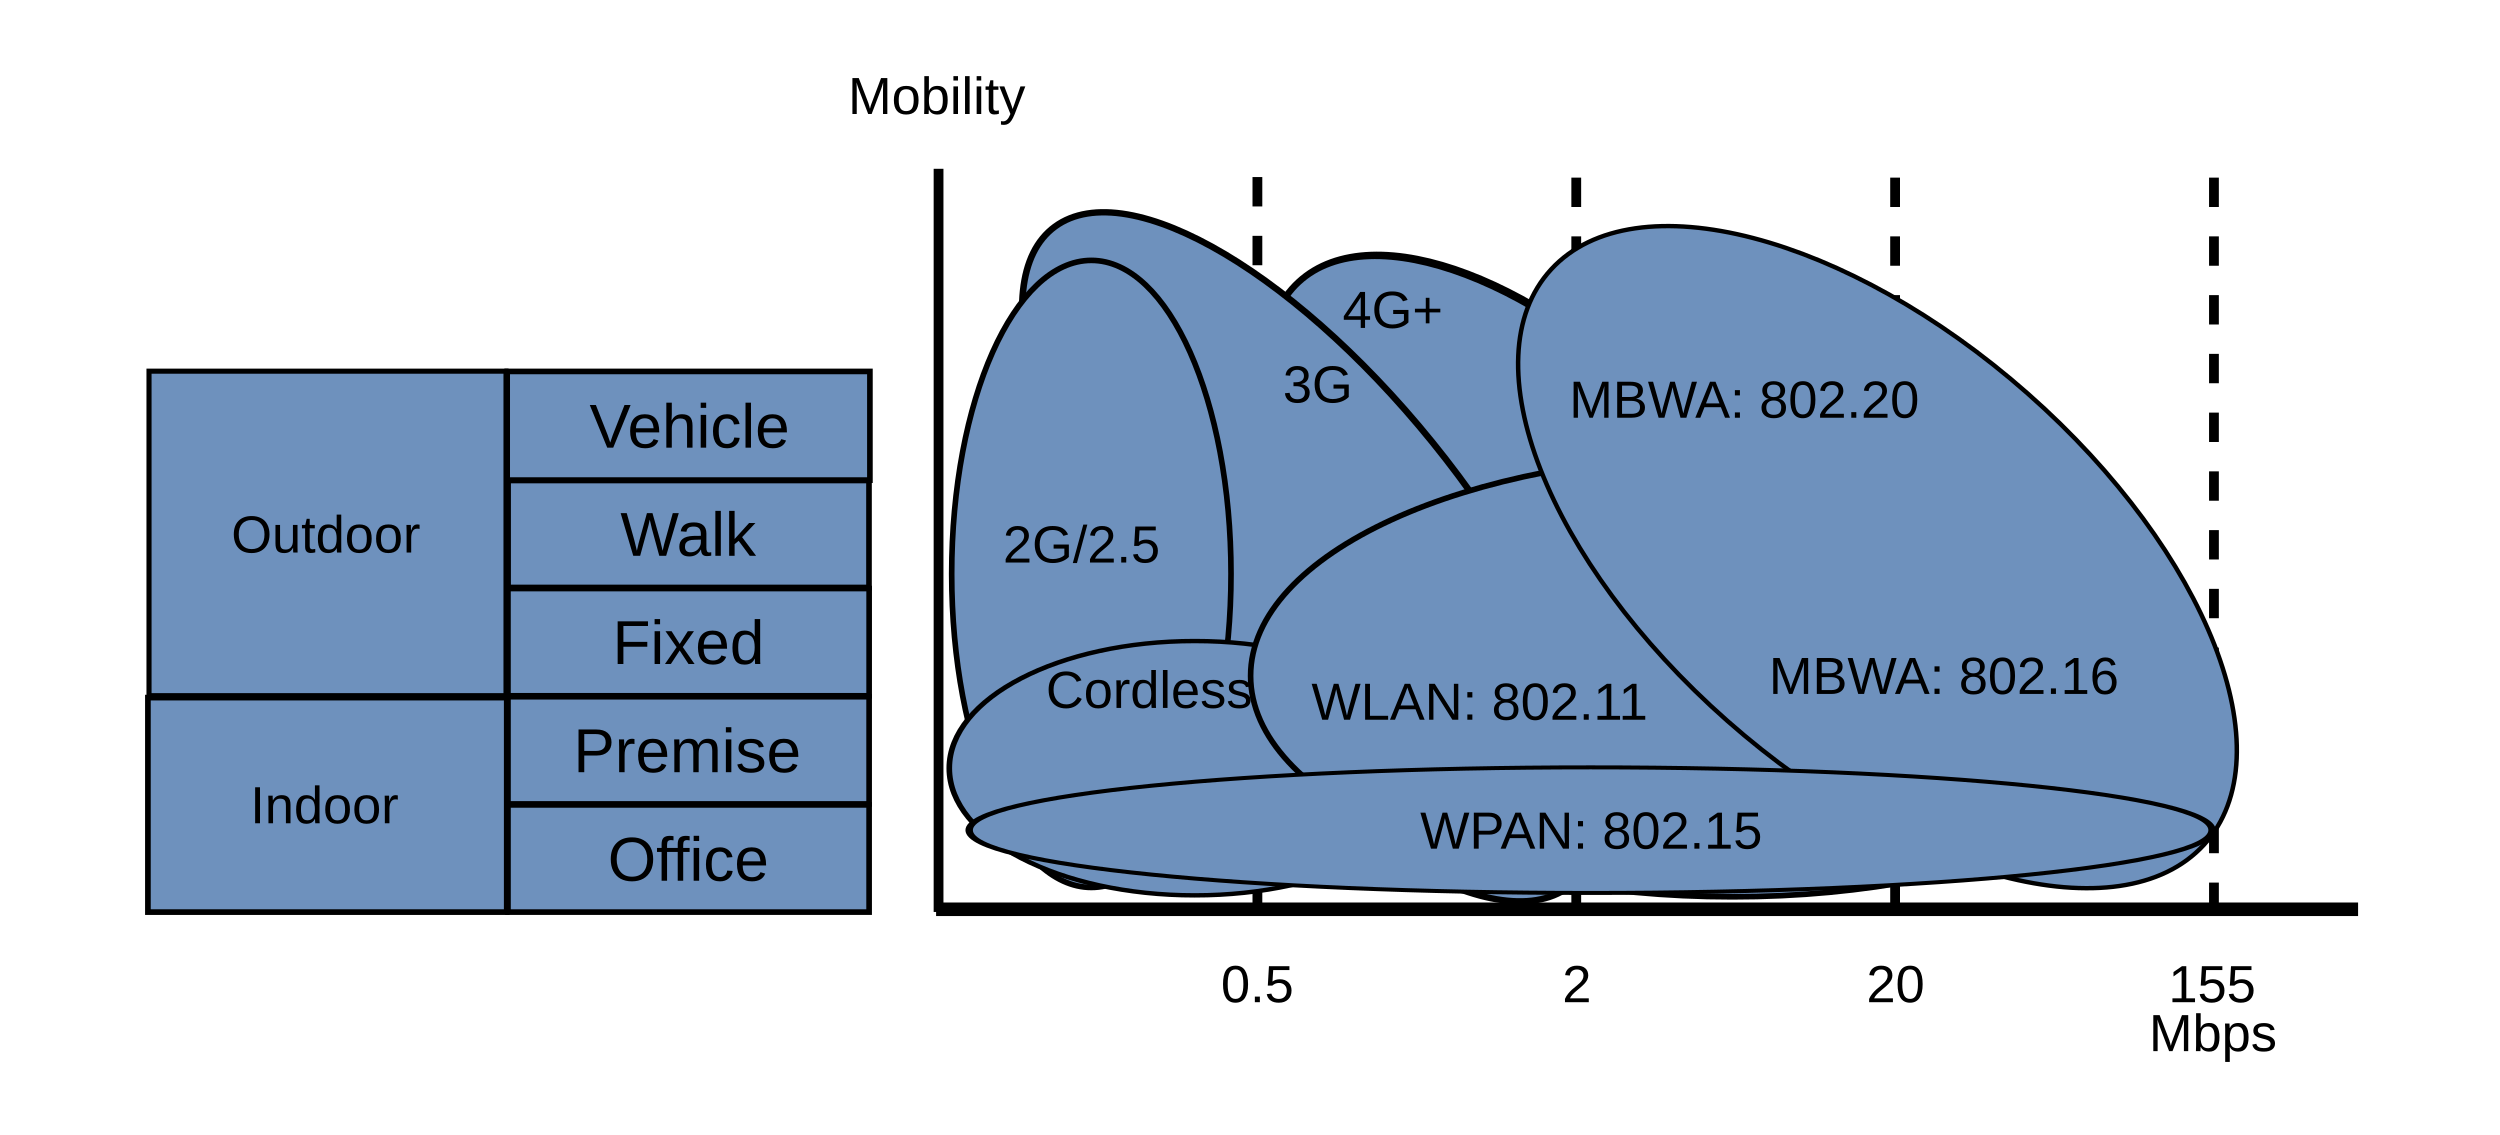
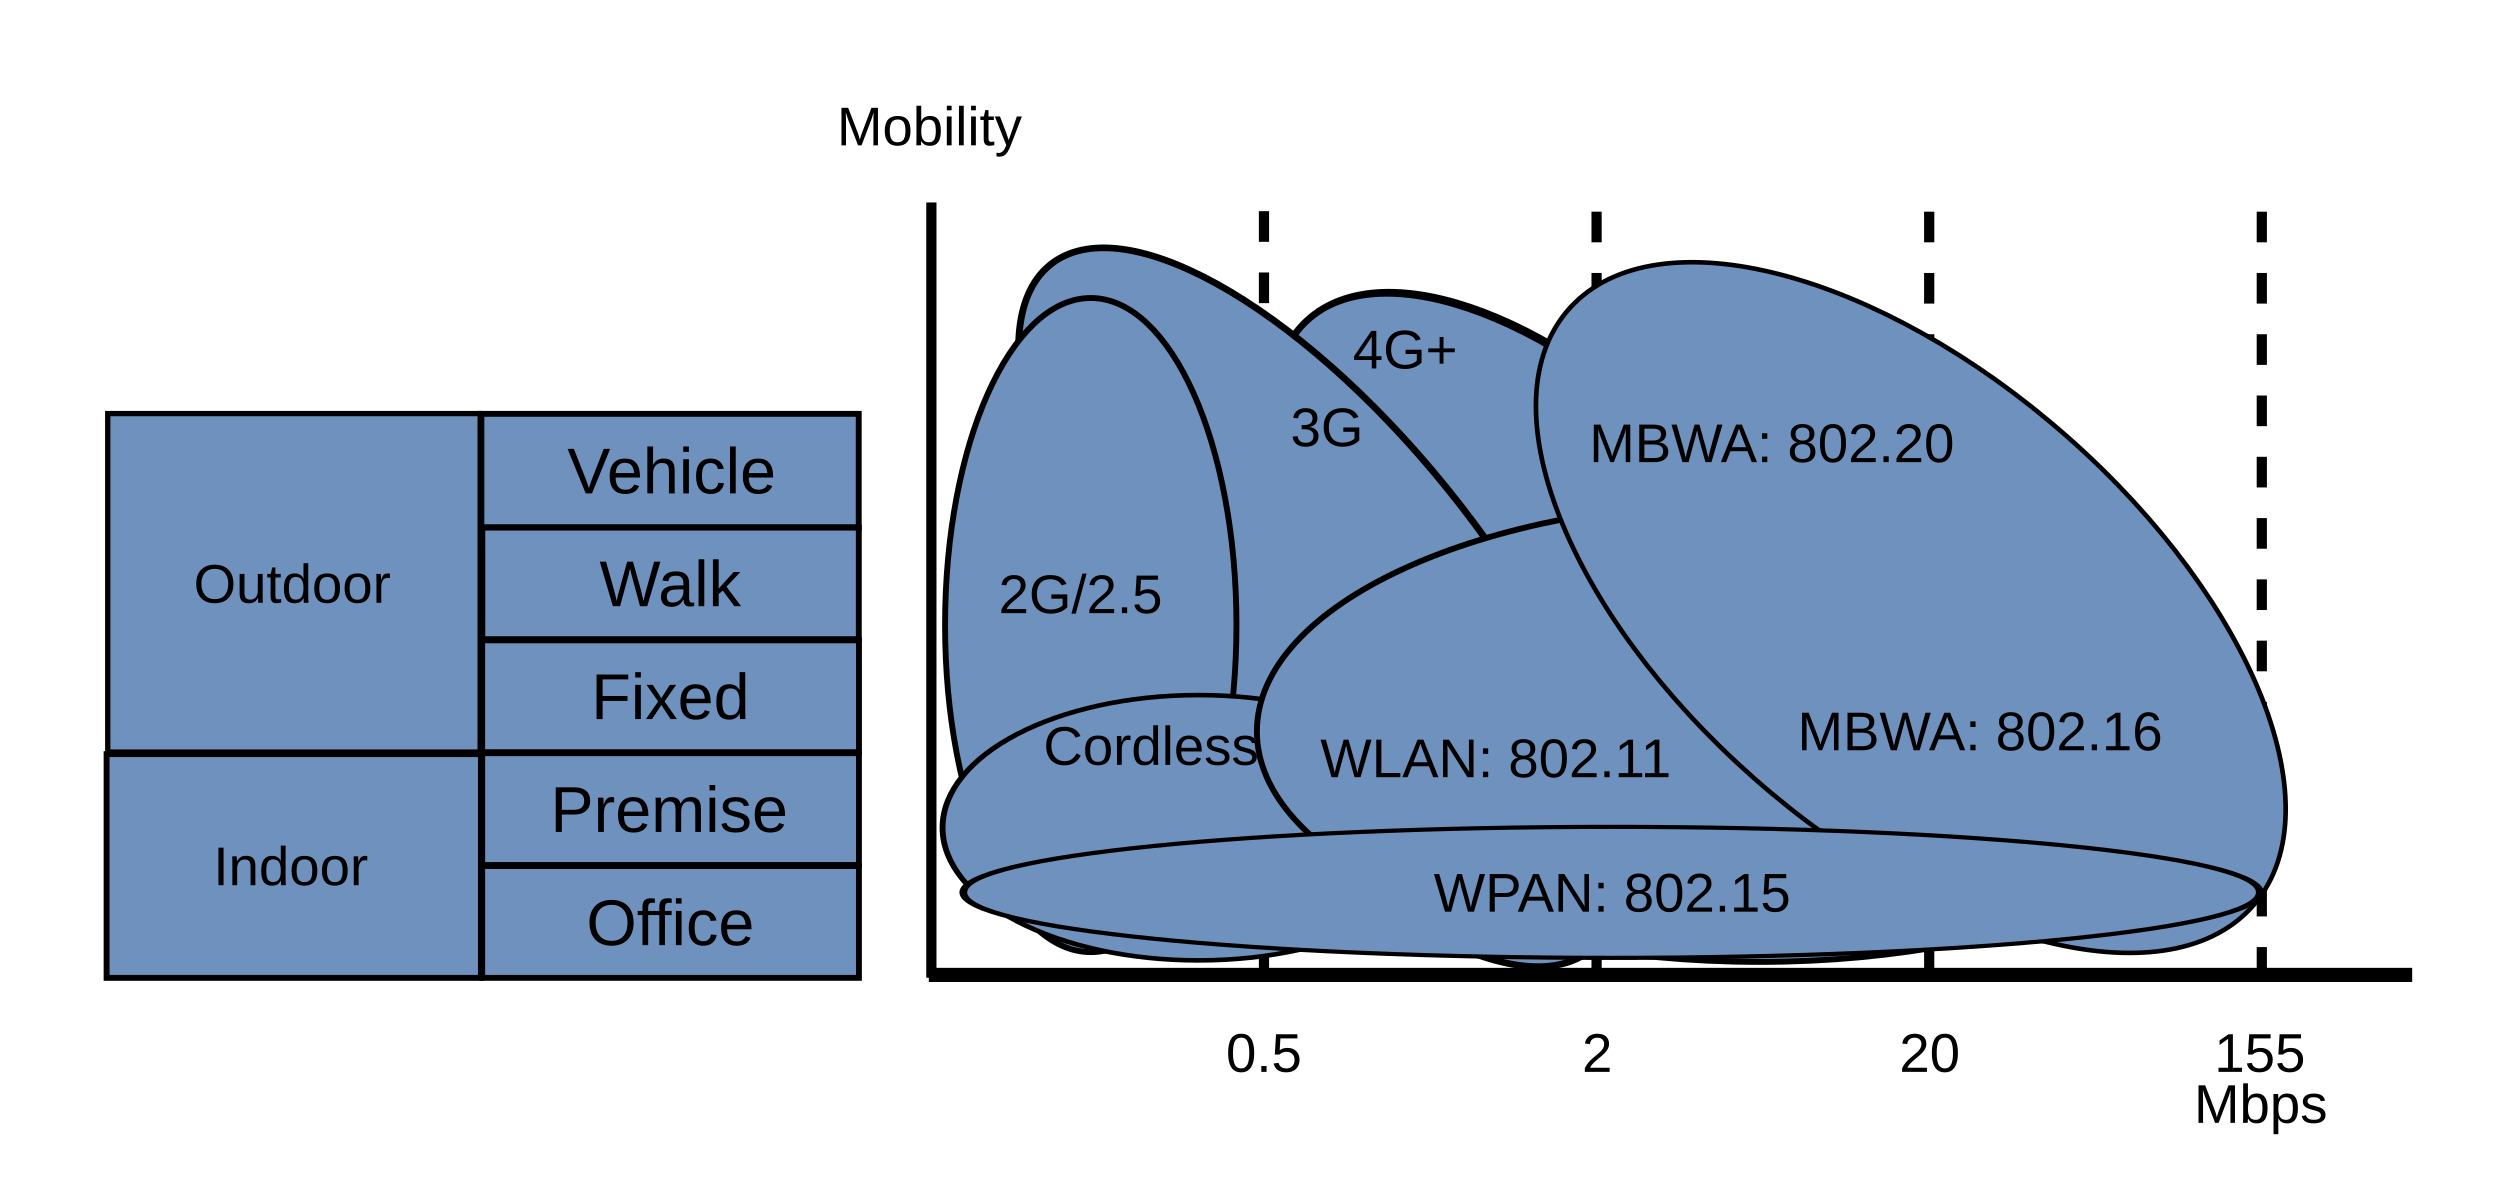
- <svg xmlns="http://www.w3.org/2000/svg" width="443" height="201" id="svg3950" version="1.1">
-   <defs id="defs3952" />
-   <g id="layer1" transform="translate(0,-851.3619)">
-     <path id="path4704" d="m 392.312,1012.962 0,-131.689" style="fill:none;stroke:#000000;stroke-width:1.735;stroke-linecap:butt;stroke-linejoin:miter;stroke-miterlimit:4;stroke-opacity:1;stroke-dasharray:5.205, 5.205;stroke-dashoffset:0" />
-     <path style="fill:none;stroke:#000000;stroke-width:1.735;stroke-linecap:butt;stroke-linejoin:miter;stroke-miterlimit:4;stroke-opacity:1;stroke-dasharray:5.205, 5.205;stroke-dashoffset:0" d="m 335.812,1012.962 0,-131.689" id="path4702" />
-     <path id="path4700" d="m 279.312,1012.962 0,-131.689" style="fill:none;stroke:#000000;stroke-width:1.735;stroke-linecap:butt;stroke-linejoin:miter;stroke-miterlimit:4;stroke-opacity:1;stroke-dasharray:5.205, 5.205;stroke-dashoffset:0" />
-     <path style="fill:none;stroke:#000000;stroke-width:1.736;stroke-linecap:butt;stroke-linejoin:miter;stroke-miterlimit:4;stroke-opacity:1;stroke-dasharray:5.209, 5.209;stroke-dashoffset:0" d="m 222.812,1012.961 0,-131.877" id="path4685" />
-     <rect style="color:#000000;fill:#6e91bd;fill-opacity:1;fill-rule:nonzero;stroke:#000000;stroke-width:1;stroke-miterlimit:4;stroke-dasharray:none;marker:none;visibility:visible;display:inline;overflow:visible;enable-background:accumulate" id="rect3960" width="64.275" height="19.275" x="89.873" y="917.179" />
-     <text xml:space="preserve" style="font-size:11px;font-style:normal;font-variant:normal;font-weight:normal;font-stretch:normal;text-align:start;line-height:125%;writing-mode:lr-tb;text-anchor:start;fill:#000000;fill-opacity:1;stroke:none;font-family:Arial;-inkscape-font-specification:Bitstream Vera Sans" x="104.46" y="930.689" id="text3962">
-       <tspan id="tspan3964" x="104.46" y="930.689">Vehicle</tspan>
+ <svg xmlns="http://www.w3.org/2000/svg" width="620.079" height="294.094" id="svg3950" version="1.1">
+   <defs id="defs3952">
+     </defs>
+   <g id="layer1" transform="translate(0,-758.2672)">
+     <path id="path4704" d="m 560.999,1000.769 0,-192.284" style="fill:none;stroke:#000000;stroke-width:2.533;stroke-linecap:butt;stroke-linejoin:miter;stroke-miterlimit:4;stroke-opacity:1;stroke-dasharray:7.6, 7.6;stroke-dashoffset:0" />
+     <path style="fill:none;stroke:#000000;stroke-width:2.533;stroke-linecap:butt;stroke-linejoin:miter;stroke-miterlimit:4;stroke-opacity:1;stroke-dasharray:7.6, 7.6;stroke-dashoffset:0" d="m 478.501,1000.769 0,-192.284" id="path4702" />
+     <path id="path4700" d="m 396.004,1000.769 0,-192.284" style="fill:none;stroke:#000000;stroke-width:2.533;stroke-linecap:butt;stroke-linejoin:miter;stroke-miterlimit:4;stroke-opacity:1;stroke-dasharray:7.6, 7.6;stroke-dashoffset:0" />
+     <path style="fill:none;stroke:#000000;stroke-width:2.535;stroke-linecap:butt;stroke-linejoin:miter;stroke-miterlimit:4;stroke-opacity:1;stroke-dasharray:7.605, 7.605;stroke-dashoffset:0" d="m 313.506,1000.767 0,-192.557" id="path4685" />
+     <rect style="color:#000000;fill:#6e91bd;fill-opacity:1;fill-rule:nonzero;stroke:#000000;stroke-width:1.458;stroke-miterlimit:4;stroke-dasharray:none;marker:none;visibility:visible;display:inline;overflow:visible;enable-background:accumulate" id="rect3960" width="93.596" height="28.146" x="119.397" y="860.912" />
+     <text xml:space="preserve" style="font-size:16.061px;font-style:normal;font-variant:normal;font-weight:normal;font-stretch:normal;text-align:start;line-height:125%;writing-mode:lr-tb;text-anchor:start;fill:#000000;fill-opacity:1;stroke:none;font-family:Arial;-inkscape-font-specification:Bitstream Vera Sans" x="140.697" y="880.639" id="text3962">
+       <tspan id="tspan3964" x="140.697" y="880.639">Vehicle</tspan>
    </text>
-     <rect style="color:#000000;fill:#6e91bd;fill-opacity:1;fill-rule:nonzero;stroke:#000000;stroke-width:1;stroke-linecap:butt;stroke-linejoin:miter;stroke-miterlimit:4;stroke-opacity:1;stroke-dasharray:none;stroke-dashoffset:0;marker:none;visibility:visible;display:inline;overflow:visible;enable-background:accumulate" id="rect3974" width="63.952" height="18.952" x="90.034" y="936.508" />
-     <rect style="color:#000000;fill:#6e91bd;fill-opacity:1;fill-rule:nonzero;stroke:#000000;stroke-width:0.998;stroke-linecap:butt;stroke-linejoin:miter;stroke-miterlimit:4;stroke-opacity:1;stroke-dasharray:none;stroke-dashoffset:0;marker:none;visibility:visible;display:inline;overflow:visible;enable-background:accumulate" id="rect3976" width="64.002" height="19.002" x="90.009" y="955.652" />
-     <rect style="color:#000000;fill:#6e91bd;fill-opacity:1;fill-rule:nonzero;stroke:#000000;stroke-width:1;stroke-linecap:butt;stroke-linejoin:miter;stroke-miterlimit:4;stroke-opacity:1;stroke-dasharray:none;stroke-dashoffset:0;marker:none;visibility:visible;display:inline;overflow:visible;enable-background:accumulate" id="rect3978" width="63.995" height="18.995" x="90.013" y="974.823" />
-     <rect style="color:#000000;fill:#6e91bd;fill-opacity:1;fill-rule:nonzero;stroke:#000000;stroke-width:1;stroke-linecap:butt;stroke-linejoin:miter;stroke-miterlimit:4;stroke-opacity:1;stroke-dasharray:none;stroke-dashoffset:0;marker:none;visibility:visible;display:inline;overflow:visible;enable-background:accumulate" id="rect3980" width="63.994" height="18.994" x="90.013" y="993.992" />
-     <text xml:space="preserve" style="font-size:11px;font-style:normal;font-variant:normal;font-weight:normal;font-stretch:normal;text-align:start;line-height:125%;writing-mode:lr-tb;text-anchor:start;fill:#000000;fill-opacity:1;stroke:none;font-family:Arial;-inkscape-font-specification:Arial" x="101.611" y="988.193" id="text3982">
-       <tspan id="tspan3984" x="101.611" y="988.193">Premise</tspan>
+     <rect style="color:#000000;fill:#6e91bd;fill-opacity:1;fill-rule:nonzero;stroke:#000000;stroke-width:1.46;stroke-linecap:butt;stroke-linejoin:miter;stroke-miterlimit:4;stroke-opacity:1;stroke-dasharray:none;stroke-dashoffset:0;marker:none;visibility:visible;display:inline;overflow:visible;enable-background:accumulate" id="rect3974" width="93.379" height="27.673" x="119.633" y="889.136" />
+     <rect style="color:#000000;fill:#6e91bd;fill-opacity:1;fill-rule:nonzero;stroke:#000000;stroke-width:1.457;stroke-linecap:butt;stroke-linejoin:miter;stroke-miterlimit:4;stroke-opacity:1;stroke-dasharray:none;stroke-dashoffset:0;marker:none;visibility:visible;display:inline;overflow:visible;enable-background:accumulate" id="rect3976" width="93.452" height="27.746" x="119.597" y="917.088" />
+     <rect style="color:#000000;fill:#6e91bd;fill-opacity:1;fill-rule:nonzero;stroke:#000000;stroke-width:1.46;stroke-linecap:butt;stroke-linejoin:miter;stroke-miterlimit:4;stroke-opacity:1;stroke-dasharray:none;stroke-dashoffset:0;marker:none;visibility:visible;display:inline;overflow:visible;enable-background:accumulate" id="rect3978" width="93.441" height="27.735" x="119.602" y="945.081" />
+     <rect style="color:#000000;fill:#6e91bd;fill-opacity:1;fill-rule:nonzero;stroke:#000000;stroke-width:1.46;stroke-linecap:butt;stroke-linejoin:miter;stroke-miterlimit:4;stroke-opacity:1;stroke-dasharray:none;stroke-dashoffset:0;marker:none;visibility:visible;display:inline;overflow:visible;enable-background:accumulate" id="rect3980" width="93.439" height="27.733" x="119.603" y="973.07" />
+     <text xml:space="preserve" style="font-size:16.061px;font-style:normal;font-variant:normal;font-weight:normal;font-stretch:normal;text-align:start;line-height:125%;writing-mode:lr-tb;text-anchor:start;fill:#000000;fill-opacity:1;stroke:none;font-family:Arial;-inkscape-font-specification:Arial" x="136.537" y="964.604" id="text3982">
+       <tspan id="tspan3984" x="136.537" y="964.604">Premise</tspan>
    </text>
-     <text xml:space="preserve" style="font-size:11px;font-style:normal;font-variant:normal;font-weight:normal;font-stretch:normal;text-align:start;line-height:125%;writing-mode:lr-tb;text-anchor:start;fill:#000000;fill-opacity:1;stroke:none;font-family:Arial;-inkscape-font-specification:Arial" x="107.71" y="1007.429" id="text3986">
-       <tspan id="tspan3988" x="107.71" y="1007.429">Office</tspan>
+     <text xml:space="preserve" style="font-size:16.061px;font-style:normal;font-variant:normal;font-weight:normal;font-stretch:normal;text-align:start;line-height:125%;writing-mode:lr-tb;text-anchor:start;fill:#000000;fill-opacity:1;stroke:none;font-family:Arial;-inkscape-font-specification:Arial" x="145.442" y="992.689" id="text3986">
+       <tspan id="tspan3988" x="145.442" y="992.689">Office</tspan>
    </text>
-     <text xml:space="preserve" style="font-size:11px;font-style:normal;font-variant:normal;font-weight:normal;font-stretch:normal;text-align:start;line-height:125%;writing-mode:lr-tb;text-anchor:start;fill:#000000;fill-opacity:1;stroke:none;font-family:Arial;-inkscape-font-specification:Arial" x="109.933" y="949.857" id="text3990">
-       <tspan id="tspan3992" x="109.933" y="949.857">Walk</tspan>
+     <text xml:space="preserve" style="font-size:16.061px;font-style:normal;font-variant:normal;font-weight:normal;font-stretch:normal;text-align:start;line-height:125%;writing-mode:lr-tb;text-anchor:start;fill:#000000;fill-opacity:1;stroke:none;font-family:Arial;-inkscape-font-specification:Arial" x="148.689" y="908.627" id="text3990">
+       <tspan id="tspan3992" x="148.689" y="908.627">Walk</tspan>
    </text>
-     <text xml:space="preserve" style="font-size:11px;font-style:normal;font-variant:normal;font-weight:normal;font-stretch:normal;text-align:start;line-height:125%;writing-mode:lr-tb;text-anchor:start;fill:#000000;fill-opacity:1;stroke:none;font-family:Arial;-inkscape-font-specification:Arial" x="108.542" y="969.025" id="text3994">
-       <tspan id="tspan3996" x="108.542" y="969.025">Fixed</tspan>
+     <text xml:space="preserve" style="font-size:16.061px;font-style:normal;font-variant:normal;font-weight:normal;font-stretch:normal;text-align:start;line-height:125%;writing-mode:lr-tb;text-anchor:start;fill:#000000;fill-opacity:1;stroke:none;font-family:Arial;-inkscape-font-specification:Arial" x="146.658" y="936.615" id="text3994">
+       <tspan id="tspan3996" x="146.658" y="936.615">Fixed</tspan>
    </text>
-     <rect style="color:#000000;fill:#6e91bd;fill-opacity:1;fill-rule:nonzero;stroke:#000000;stroke-width:1.005;stroke-linecap:butt;stroke-linejoin:miter;stroke-miterlimit:4;stroke-opacity:1;stroke-dasharray:none;stroke-dashoffset:0;marker:none;visibility:visible;display:inline;overflow:visible;enable-background:accumulate" id="rect3980-6" width="63.583" height="38.007" x="26.209" y="974.98" />
-     <rect style="color:#000000;fill:#6e91bd;fill-opacity:1;fill-rule:nonzero;stroke:#000000;stroke-width:0.904;stroke-linecap:butt;stroke-linejoin:miter;stroke-miterlimit:4;stroke-opacity:1;stroke-dasharray:none;stroke-dashoffset:0;marker:none;visibility:visible;display:inline;overflow:visible;enable-background:accumulate" id="rect3980-5" width="63.262" height="57.503" x="26.405" y="917.133" />
-     <text xml:space="preserve" style="font-size:9.272px;font-style:normal;font-variant:normal;font-weight:normal;font-stretch:normal;text-align:start;text-anchor:start;fill:#000000;fill-opacity:1;stroke:none;font-family:Arial;-inkscape-font-specification:Bitstream Vera Sans" x="40.993" y="949.272" id="text4560">
-       <tspan id="tspan4562" x="40.993" y="949.272">Outdoor</tspan>
+     <rect style="color:#000000;fill:#6e91bd;fill-opacity:1;fill-rule:nonzero;stroke:#000000;stroke-width:1.467;stroke-linecap:butt;stroke-linejoin:miter;stroke-miterlimit:4;stroke-opacity:1;stroke-dasharray:none;stroke-dashoffset:0;marker:none;visibility:visible;display:inline;overflow:visible;enable-background:accumulate" id="rect3980-6" width="92.839" height="55.495" x="26.44" y="945.31" />
+     <rect style="color:#000000;fill:#6e91bd;fill-opacity:1;fill-rule:nonzero;stroke:#000000;stroke-width:1.32;stroke-linecap:butt;stroke-linejoin:miter;stroke-miterlimit:4;stroke-opacity:1;stroke-dasharray:none;stroke-dashoffset:0;marker:none;visibility:visible;display:inline;overflow:visible;enable-background:accumulate" id="rect3980-5" width="92.371" height="83.963" x="26.726" y="860.846" />
+     <text xml:space="preserve" style="font-size:13.538px;font-style:normal;font-variant:normal;font-weight:normal;font-stretch:normal;text-align:start;text-anchor:start;fill:#000000;fill-opacity:1;stroke:none;font-family:Arial;-inkscape-font-specification:Bitstream Vera Sans" x="48.027" y="907.773" id="text4560">
+       <tspan id="tspan4562" x="48.027" y="907.773">Outdoor</tspan>
    </text>
-     <text xml:space="preserve" style="font-size:9.272px;font-style:normal;font-variant:normal;font-weight:normal;font-stretch:normal;text-align:start;text-anchor:start;fill:#000000;fill-opacity:1;stroke:none;font-family:Arial;-inkscape-font-specification:Bitstream Vera Sans" x="44.353" y="997.247" id="text4564">
-       <tspan id="tspan4566" x="44.353" y="997.247">Indoor</tspan>
+     <text xml:space="preserve" style="font-size:13.538px;font-style:normal;font-variant:normal;font-weight:normal;font-stretch:normal;text-align:start;text-anchor:start;fill:#000000;fill-opacity:1;stroke:none;font-family:Arial;-inkscape-font-specification:Bitstream Vera Sans" x="52.932" y="977.823" id="text4564">
+       <tspan id="tspan4566" x="52.932" y="977.823">Indoor</tspan>
    </text>
-     <path style="color:#000000;fill:#6e91bd;fill-opacity:1;fill-rule:nonzero;stroke:#000000;stroke-width:1;stroke-linecap:butt;stroke-linejoin:miter;stroke-miterlimit:4;stroke-opacity:1;stroke-dasharray:none;stroke-dashoffset:0;marker:none;visibility:visible;display:inline;overflow:visible;enable-background:accumulate" id="path4600" d="m 186.878,478.09 c 0,11.716 -25.44,21.213 -56.821,21.213 -31.381,0 -56.821,-9.497 -56.821,-21.213 0,-11.716 25.44,-21.213 56.821,-21.213 31.381,0 56.821,9.497 56.821,21.213 z" transform="matrix(0.7893955,0.8387794,-1.108823,1.021337,702.4363,351.6001)" />
-     <path style="color:#000000;fill:#6e91bd;fill-opacity:1;fill-rule:nonzero;stroke:#000000;stroke-width:1;stroke-linecap:butt;stroke-linejoin:miter;stroke-miterlimit:4;stroke-opacity:1;stroke-dasharray:none;stroke-dashoffset:0;marker:none;visibility:visible;display:inline;overflow:visible;enable-background:accumulate" id="path4602" d="m 181.827,548.044 c 0,14.087 -29.058,25.506 -64.902,25.506 -35.845,0 -64.902,-11.42 -64.902,-25.506 0,-14.087 29.058,-25.506 64.902,-25.506 35.845,0 64.902,11.42 64.902,25.506 z" transform="matrix(0.7012692,0.9016755,-0.9296373,0.6801763,659.9444,471.8372)" />
-     <path style="color:#000000;fill:#6e91bd;fill-opacity:1;fill-rule:nonzero;stroke:#000000;stroke-width:1;stroke-linecap:butt;stroke-linejoin:miter;stroke-miterlimit:4;stroke-opacity:1;stroke-dasharray:none;stroke-dashoffset:0;marker:none;visibility:visible;display:inline;overflow:visible;enable-background:accumulate" id="path4590" d="m 312.137,475.06 c 0,30.684 -11.08,55.558 -24.749,55.558 -13.668,0 -24.749,-24.874 -24.749,-55.558 0,-30.684 11.08,-55.558 24.749,-55.558 13.668,0 24.749,24.874 24.749,55.558 z" transform="translate(-94,478)" />
-     <path style="color:#000000;fill:#6e91bd;fill-opacity:1;fill-rule:nonzero;stroke:#000000;stroke-width:1;stroke-linecap:butt;stroke-linejoin:miter;stroke-miterlimit:4;stroke-opacity:1;stroke-dasharray:none;stroke-dashoffset:0;marker:none;visibility:visible;display:inline;overflow:visible;enable-background:accumulate" id="path4574" d="m 263.145,735.174 c 0,15.9 -19.447,28.789 -43.437,28.789 -23.989,0 -43.437,-12.889 -43.437,-28.789 0,-15.9 19.447,-28.789 43.437,-28.789 23.989,0 43.437,12.889 43.437,28.789 z" transform="matrix(1.001321,0,0,0.7826941,-8.29013,412.0712)" />
-     <path style="color:#000000;fill:#6e91bd;fill-opacity:1;fill-rule:nonzero;stroke:#000000;stroke-width:1;stroke-linecap:butt;stroke-linejoin:miter;stroke-miterlimit:4;stroke-opacity:1;stroke-dasharray:none;stroke-dashoffset:0;marker:none;visibility:visible;display:inline;overflow:visible;enable-background:accumulate" id="path4576" d="m 458.609,585.419 c 0,21.618 -38.216,39.143 -85.358,39.143 -47.142,0 -85.358,-17.525 -85.358,-39.143 0,-21.618 38.216,-39.143 85.358,-39.143 47.142,0 85.358,17.525 85.358,39.143 z" transform="translate(-66.28571,385.7143)" />
-     <text xml:space="preserve" style="font-size:9.272px;font-style:normal;font-variant:normal;font-weight:normal;font-stretch:normal;text-align:start;text-anchor:start;fill:#000000;fill-opacity:1;stroke:none;font-family:Arial;-inkscape-font-specification:Bitstream Vera Sans" x="177.731" y="951.04" id="text4592">
-       <tspan id="tspan4594" x="177.731" y="951.04">2G/2.5</tspan>
+     <path style="color:#000000;fill:#6e91bd;fill-opacity:1;fill-rule:nonzero;stroke:#000000;stroke-width:1;stroke-linecap:butt;stroke-linejoin:miter;stroke-miterlimit:4;stroke-opacity:1;stroke-dasharray:none;stroke-dashoffset:0;marker:none;visibility:visible;display:inline;overflow:visible;enable-background:accumulate" id="path4600" d="m 186.878,478.09 c 0,11.716 -25.44,21.213 -56.821,21.213 -31.381,0 -56.821,-9.497 -56.821,-21.213 0,-11.716 25.44,-21.213 56.821,-21.213 31.381,0 56.821,9.497 56.821,21.213 z" transform="matrix(1.152622,1.224729,-1.619028,1.491287,1013.822,35.09284)" />
+     <path style="color:#000000;fill:#6e91bd;fill-opacity:1;fill-rule:nonzero;stroke:#000000;stroke-width:1;stroke-linecap:butt;stroke-linejoin:miter;stroke-miterlimit:4;stroke-opacity:1;stroke-dasharray:none;stroke-dashoffset:0;marker:none;visibility:visible;display:inline;overflow:visible;enable-background:accumulate" id="path4602" d="m 181.827,548.044 c 0,14.087 -29.058,25.506 -64.902,25.506 -35.845,0 -64.902,-11.42 -64.902,-25.506 0,-14.087 29.058,-25.506 64.902,-25.506 35.845,0 64.902,11.42 64.902,25.506 z" transform="matrix(1.023946,1.316566,-1.357394,0.9931475,951.7779,210.6549)" />
+     <path style="color:#000000;fill:#6e91bd;fill-opacity:1;fill-rule:nonzero;stroke:#000000;stroke-width:1;stroke-linecap:butt;stroke-linejoin:miter;stroke-miterlimit:4;stroke-opacity:1;stroke-dasharray:none;stroke-dashoffset:0;marker:none;visibility:visible;display:inline;overflow:visible;enable-background:accumulate" id="path4590" d="m 312.137,475.06 c 0,30.684 -11.08,55.558 -24.749,55.558 -13.668,0 -24.749,-24.874 -24.749,-55.558 0,-30.684 11.08,-55.558 24.749,-55.558 13.668,0 24.749,24.874 24.749,55.558 z" transform="matrix(1.460133,0,0,1.460133,-149.0807,219.6535)" />
+     <path style="color:#000000;fill:#6e91bd;fill-opacity:1;fill-rule:nonzero;stroke:#000000;stroke-width:1;stroke-linecap:butt;stroke-linejoin:miter;stroke-miterlimit:4;stroke-opacity:1;stroke-dasharray:none;stroke-dashoffset:0;marker:none;visibility:visible;display:inline;overflow:visible;enable-background:accumulate" id="path4574" d="m 263.145,735.174 c 0,15.9 -19.447,28.789 -43.437,28.789 -23.989,0 -43.437,-12.889 -43.437,-28.789 0,-15.9 19.447,-28.789 43.437,-28.789 23.989,0 43.437,12.889 43.437,28.789 z" transform="matrix(1.462061,0,0,1.142837,-23.93299,123.3887)" />
+     <path style="color:#000000;fill:#6e91bd;fill-opacity:1;fill-rule:nonzero;stroke:#000000;stroke-width:1;stroke-linecap:butt;stroke-linejoin:miter;stroke-miterlimit:4;stroke-opacity:1;stroke-dasharray:none;stroke-dashoffset:0;marker:none;visibility:visible;display:inline;overflow:visible;enable-background:accumulate" id="path4576" d="m 458.609,585.419 c 0,21.618 -38.216,39.143 -85.358,39.143 -47.142,0 -85.358,-17.525 -85.358,-39.143 0,-21.618 38.216,-39.143 85.358,-39.143 47.142,0 85.358,17.525 85.358,39.143 z" transform="matrix(1.460133,0,0,1.460133,-108.6142,84.90412)" />
+     <text xml:space="preserve" style="font-size:13.538px;font-style:normal;font-variant:normal;font-weight:normal;font-stretch:normal;text-align:start;text-anchor:start;fill:#000000;fill-opacity:1;stroke:none;font-family:Arial;-inkscape-font-specification:Bitstream Vera Sans" x="247.683" y="910.354" id="text4592">
+       <tspan id="tspan4594" x="247.683" y="910.354">2G/2.5</tspan>
    </text>
-     <path style="color:#000000;fill:#6e91bd;fill-opacity:1;fill-rule:nonzero;stroke:#000000;stroke-width:1;stroke-linecap:butt;stroke-linejoin:miter;stroke-miterlimit:4;stroke-opacity:1;stroke-dasharray:none;stroke-dashoffset:0;marker:none;visibility:visible;display:inline;overflow:visible;enable-background:accumulate" id="path4604" d="m 515.683,450.311 c 0,27.616 -43.756,50.003 -97.732,50.003 -53.976,0 -97.732,-22.387 -97.732,-50.003 0,-27.616 43.756,-50.003 97.732,-50.003 53.976,0 97.732,22.387 97.732,50.003 z" transform="matrix(0.5916577,0.5217781,-0.5326601,0.5795704,325.2671,471.0234)" />
-     <text xml:space="preserve" style="font-size:9.272px;font-style:normal;font-variant:normal;font-weight:normal;font-stretch:normal;text-align:start;text-anchor:start;fill:#000000;fill-opacity:1;stroke:none;font-family:Arial;-inkscape-font-specification:Bitstream Vera Sans" x="227.327" y="922.688" id="text4606">
-       <tspan id="tspan4608" x="227.327" y="922.688">3G</tspan>
+     <path style="color:#000000;fill:#6e91bd;fill-opacity:1;fill-rule:nonzero;stroke:#000000;stroke-width:1;stroke-linecap:butt;stroke-linejoin:miter;stroke-miterlimit:4;stroke-opacity:1;stroke-dasharray:none;stroke-dashoffset:0;marker:none;visibility:visible;display:inline;overflow:visible;enable-background:accumulate" id="path4604" d="m 515.683,450.311 c 0,27.616 -43.756,50.003 -97.732,50.003 -53.976,0 -97.732,-22.387 -97.732,-50.003 0,-27.616 43.756,-50.003 97.732,-50.003 53.976,0 97.732,22.387 97.732,50.003 z" transform="matrix(0.8638986,0.7618651,-0.7777543,0.8462496,463.1047,209.4667)" />
+     <text xml:space="preserve" style="font-size:13.538px;font-style:normal;font-variant:normal;font-weight:normal;font-stretch:normal;text-align:start;text-anchor:start;fill:#000000;fill-opacity:1;stroke:none;font-family:Arial;-inkscape-font-specification:Bitstream Vera Sans" x="320.099" y="868.957" id="text4606">
+       <tspan id="tspan4608" x="320.099" y="868.957">3G</tspan>
    </text>
-     <text xml:space="preserve" style="font-size:9.272px;font-style:normal;font-variant:normal;font-weight:normal;font-stretch:normal;text-align:start;text-anchor:start;fill:#000000;fill-opacity:1;stroke:none;font-family:Arial;-inkscape-font-specification:Bitstream Vera Sans" x="237.903" y="909.474" id="text4610">
-       <tspan id="tspan4612" x="237.903" y="909.474">4G+</tspan>
+     <text xml:space="preserve" style="font-size:13.538px;font-style:normal;font-variant:normal;font-weight:normal;font-stretch:normal;text-align:start;text-anchor:start;fill:#000000;fill-opacity:1;stroke:none;font-family:Arial;-inkscape-font-specification:Bitstream Vera Sans" x="335.541" y="849.663" id="text4610">
+       <tspan id="tspan4612" x="335.541" y="849.663">4G+</tspan>
    </text>
-     <text xml:space="preserve" style="font-size:9.272px;font-style:normal;font-variant:normal;font-weight:normal;font-stretch:normal;text-align:start;text-anchor:start;fill:#000000;fill-opacity:1;stroke:none;font-family:Arial;-inkscape-font-specification:Bitstream Vera Sans" x="278.079" y="925.38" id="text4614">
-       <tspan id="tspan4616" x="278.079" y="925.38">MBWA: 802.20</tspan>
+     <text xml:space="preserve" style="font-size:13.538px;font-style:normal;font-variant:normal;font-weight:normal;font-stretch:normal;text-align:start;text-anchor:start;fill:#000000;fill-opacity:1;stroke:none;font-family:Arial;-inkscape-font-specification:Bitstream Vera Sans" x="394.204" y="872.887" id="text4614">
+       <tspan id="tspan4616" x="394.204" y="872.887">MBWA: 802.20</tspan>
    </text>
-     <text xml:space="preserve" style="font-size:9.272px;font-style:normal;font-variant:normal;font-weight:normal;font-stretch:normal;text-align:start;text-anchor:start;fill:#000000;fill-opacity:1;stroke:none;font-family:Arial;-inkscape-font-specification:Bitstream Vera Sans" x="313.454" y="974.332" id="text4618">
-       <tspan id="tspan4620" x="313.454" y="974.332">MBWA: 802.16</tspan>
+     <text xml:space="preserve" style="font-size:13.538px;font-style:normal;font-variant:normal;font-weight:normal;font-stretch:normal;text-align:start;text-anchor:start;fill:#000000;fill-opacity:1;stroke:none;font-family:Arial;-inkscape-font-specification:Bitstream Vera Sans" x="445.857" y="944.363" id="text4618">
+       <tspan id="tspan4620" x="445.857" y="944.363">MBWA: 802.16</tspan>
    </text>
-     <path style="fill:none;stroke:#000000;stroke-width:2.4;stroke-linecap:butt;stroke-linejoin:miter;stroke-miterlimit:4;stroke-opacity:1;stroke-dasharray:none" d="m 165.876,1012.486 251.977,0" id="path6431-8" />
-     <text xml:space="preserve" style="font-size:9.272px;font-style:normal;font-variant:normal;font-weight:normal;font-stretch:normal;text-align:start;text-anchor:start;fill:#000000;fill-opacity:1;stroke:none;font-family:Arial;-inkscape-font-specification:Bitstream Vera Sans" x="232.377" y="978.901" id="text4578">
-       <tspan id="tspan4580" x="232.377" y="978.901">WLAN: 802.11</tspan>
+     <path style="fill:none;stroke:#000000;stroke-width:3.504;stroke-linecap:butt;stroke-linejoin:miter;stroke-miterlimit:4;stroke-opacity:1;stroke-dasharray:none" d="m 230.373,1000.074 367.92,0" id="path6431-8" />
+     <text xml:space="preserve" style="font-size:13.538px;font-style:normal;font-variant:normal;font-weight:normal;font-stretch:normal;text-align:start;text-anchor:start;fill:#000000;fill-opacity:1;stroke:none;font-family:Arial;-inkscape-font-specification:Bitstream Vera Sans" x="327.473" y="951.036" id="text4578">
+       <tspan id="tspan4580" x="327.473" y="951.036">WLAN: 802.11</tspan>
    </text>
-     <path id="path4657" d="m 166.312,1012.962 0,-131.689" style="fill:none;stroke:#000000;stroke-width:1.735;stroke-linecap:butt;stroke-linejoin:miter;stroke-miterlimit:4;stroke-opacity:1;stroke-dasharray:none" />
-     <text xml:space="preserve" style="font-size:9.272px;font-style:normal;font-variant:normal;font-weight:normal;font-stretch:normal;text-align:start;text-anchor:start;fill:#000000;fill-opacity:1;stroke:none;font-family:Arial;-inkscape-font-specification:Bitstream Vera Sans" x="185.348" y="976.806" id="text4596">
-       <tspan id="tspan4598" x="185.348" y="976.806">Cordless</tspan>
+     <path id="path4657" d="m 231.009,1000.769 0,-192.284" style="fill:none;stroke:#000000;stroke-width:2.533;stroke-linecap:butt;stroke-linejoin:miter;stroke-miterlimit:4;stroke-opacity:1;stroke-dasharray:none" />
+     <text xml:space="preserve" style="font-size:13.538px;font-style:normal;font-variant:normal;font-weight:normal;font-stretch:normal;text-align:start;text-anchor:start;fill:#000000;fill-opacity:1;stroke:none;font-family:Arial;-inkscape-font-specification:Bitstream Vera Sans" x="258.804" y="947.977" id="text4596">
+       <tspan id="tspan4598" x="258.804" y="947.977">Cordless</tspan>
    </text>
-     <path style="color:#000000;fill:#6e91bd;fill-opacity:1;fill-rule:nonzero;stroke:#000000;stroke-width:1;stroke-linecap:butt;stroke-linejoin:miter;stroke-miterlimit:4;stroke-opacity:1;stroke-dasharray:none;stroke-dashoffset:0;marker:none;visibility:visible;display:inline;overflow:visible;enable-background:accumulate" id="path4568" d="m 440.932,709.92 c 0,8.647 -37.425,15.657 -83.59,15.657 -46.166,0 -83.59,-7.01 -83.59,-15.657 0,-8.647 37.425,-15.657 83.59,-15.657 46.166,0 83.59,7.01 83.59,15.657 z" transform="matrix(1.317414,0,0,0.7107112,-188.9087,493.9177)" />
-     <text xml:space="preserve" style="font-size:9.272px;font-style:normal;font-variant:normal;font-weight:normal;font-stretch:normal;text-align:start;text-anchor:start;fill:#000000;fill-opacity:1;stroke:none;font-family:Arial;-inkscape-font-specification:Bitstream Vera Sans" x="251.648" y="1001.742" id="text4570">
-       <tspan id="tspan4572" x="251.648" y="1001.742">WPAN: 802.15</tspan>
+     <path style="color:#000000;fill:#6e91bd;fill-opacity:1;fill-rule:nonzero;stroke:#000000;stroke-width:1;stroke-linecap:butt;stroke-linejoin:miter;stroke-miterlimit:4;stroke-opacity:1;stroke-dasharray:none;stroke-dashoffset:0;marker:none;visibility:visible;display:inline;overflow:visible;enable-background:accumulate" id="path4568" d="m 440.932,709.92 c 0,8.647 -37.425,15.657 -83.59,15.657 -46.166,0 -83.59,-7.01 -83.59,-15.657 0,-8.647 37.425,-15.657 83.59,-15.657 46.166,0 83.59,7.01 83.59,15.657 z" transform="matrix(1.923599,0,0,1.037733,-287.6601,242.8954)" />
+     <text xml:space="preserve" style="font-size:13.538px;font-style:normal;font-variant:normal;font-weight:normal;font-stretch:normal;text-align:start;text-anchor:start;fill:#000000;fill-opacity:1;stroke:none;font-family:Arial;-inkscape-font-specification:Bitstream Vera Sans" x="355.611" y="984.386" id="text4570">
+       <tspan id="tspan4572" x="355.611" y="984.386">WPAN: 802.15</tspan>
    </text>
-     <text xml:space="preserve" style="font-size:9.272px;font-style:normal;font-variant:normal;font-weight:normal;font-stretch:normal;text-align:start;text-anchor:start;fill:#000000;fill-opacity:1;stroke:none;font-family:Arial;-inkscape-font-specification:Bitstream Vera Sans" x="216.36" y="1028.951" id="text4706">
-       <tspan id="tspan4708" x="216.36" y="1028.951">0.5</tspan>
+     <text xml:space="preserve" style="font-size:13.538px;font-style:normal;font-variant:normal;font-weight:normal;font-stretch:normal;text-align:start;text-anchor:start;fill:#000000;fill-opacity:1;stroke:none;font-family:Arial;-inkscape-font-specification:Bitstream Vera Sans" x="304.086" y="1024.115" id="text4706">
+       <tspan id="tspan4708" x="304.086" y="1024.115">0.5</tspan>
    </text>
-     <text xml:space="preserve" style="font-size:9.272px;font-style:normal;font-variant:normal;font-weight:normal;font-stretch:normal;text-align:start;text-anchor:start;fill:#000000;fill-opacity:1;stroke:none;font-family:Arial;-inkscape-font-specification:Bitstream Vera Sans" x="276.842" y="1028.951" id="text4710">
-       <tspan id="tspan4712" x="276.842" y="1028.951">2</tspan>
+     <text xml:space="preserve" style="font-size:13.538px;font-style:normal;font-variant:normal;font-weight:normal;font-stretch:normal;text-align:start;text-anchor:start;fill:#000000;fill-opacity:1;stroke:none;font-family:Arial;-inkscape-font-specification:Bitstream Vera Sans" x="392.398" y="1024.115" id="text4710">
+       <tspan id="tspan4712" x="392.398" y="1024.115">2</tspan>
    </text>
-     <text xml:space="preserve" style="font-size:9.272px;font-style:normal;font-variant:normal;font-weight:normal;font-stretch:normal;text-align:start;text-anchor:start;fill:#000000;fill-opacity:1;stroke:none;font-family:Arial;-inkscape-font-specification:Bitstream Vera Sans" x="330.739" y="1028.951" id="text4714">
-       <tspan id="tspan4716" x="330.739" y="1028.951">20</tspan>
+     <text xml:space="preserve" style="font-size:13.538px;font-style:normal;font-variant:normal;font-weight:normal;font-stretch:normal;text-align:start;text-anchor:start;fill:#000000;fill-opacity:1;stroke:none;font-family:Arial;-inkscape-font-specification:Bitstream Vera Sans" x="471.094" y="1024.115" id="text4714">
+       <tspan id="tspan4716" x="471.094" y="1024.115">20</tspan>
    </text>
-     <text xml:space="preserve" style="font-size:9.272px;font-style:normal;font-variant:normal;font-weight:normal;font-stretch:normal;text-align:start;text-anchor:start;fill:#000000;fill-opacity:1;stroke:none;font-family:Arial;-inkscape-font-specification:Bitstream Vera Sans" x="384.253" y="1028.951" id="text4718">
-       <tspan id="tspan4720" x="384.253" y="1028.951">155</tspan>
+     <text xml:space="preserve" style="font-size:13.538px;font-style:normal;font-variant:normal;font-weight:normal;font-stretch:normal;text-align:start;text-anchor:start;fill:#000000;fill-opacity:1;stroke:none;font-family:Arial;-inkscape-font-specification:Bitstream Vera Sans" x="549.232" y="1024.115" id="text4718">
+       <tspan id="tspan4720" x="549.232" y="1024.115">155</tspan>
    </text>
-     <text xml:space="preserve" style="font-size:9.272px;font-style:normal;font-variant:normal;font-weight:normal;font-stretch:normal;text-align:start;text-anchor:start;fill:#000000;fill-opacity:1;stroke:none;font-family:Arial;-inkscape-font-specification:Bitstream Vera Sans" x="380.801" y="1037.619" id="text4722">
-       <tspan id="tspan4724" x="380.801" y="1037.619">Mbps</tspan>
+     <text xml:space="preserve" style="font-size:13.538px;font-style:normal;font-variant:normal;font-weight:normal;font-stretch:normal;text-align:start;text-anchor:start;fill:#000000;fill-opacity:1;stroke:none;font-family:Arial;-inkscape-font-specification:Bitstream Vera Sans" x="544.192" y="1036.771" id="text4722">
+       <tspan id="tspan4724" x="544.192" y="1036.771">Mbps</tspan>
    </text>
-     <text xml:space="preserve" style="font-size:9.272px;font-style:normal;font-variant:normal;font-weight:normal;font-stretch:normal;text-align:start;text-anchor:start;fill:#000000;fill-opacity:1;stroke:none;font-family:Arial;-inkscape-font-specification:Bitstream Vera Sans" x="150.281" y="871.568" id="text4726">
-       <tspan id="tspan4728" x="150.281" y="871.568">Mobility</tspan>
+     <text xml:space="preserve" style="font-size:13.538px;font-style:normal;font-variant:normal;font-weight:normal;font-stretch:normal;text-align:start;text-anchor:start;fill:#000000;fill-opacity:1;stroke:none;font-family:Arial;-inkscape-font-specification:Bitstream Vera Sans" x="207.601" y="794.314" id="text4726">
+       <tspan id="tspan4728" x="207.601" y="794.314">Mobility</tspan>
    </text>
  </g>
</svg>
